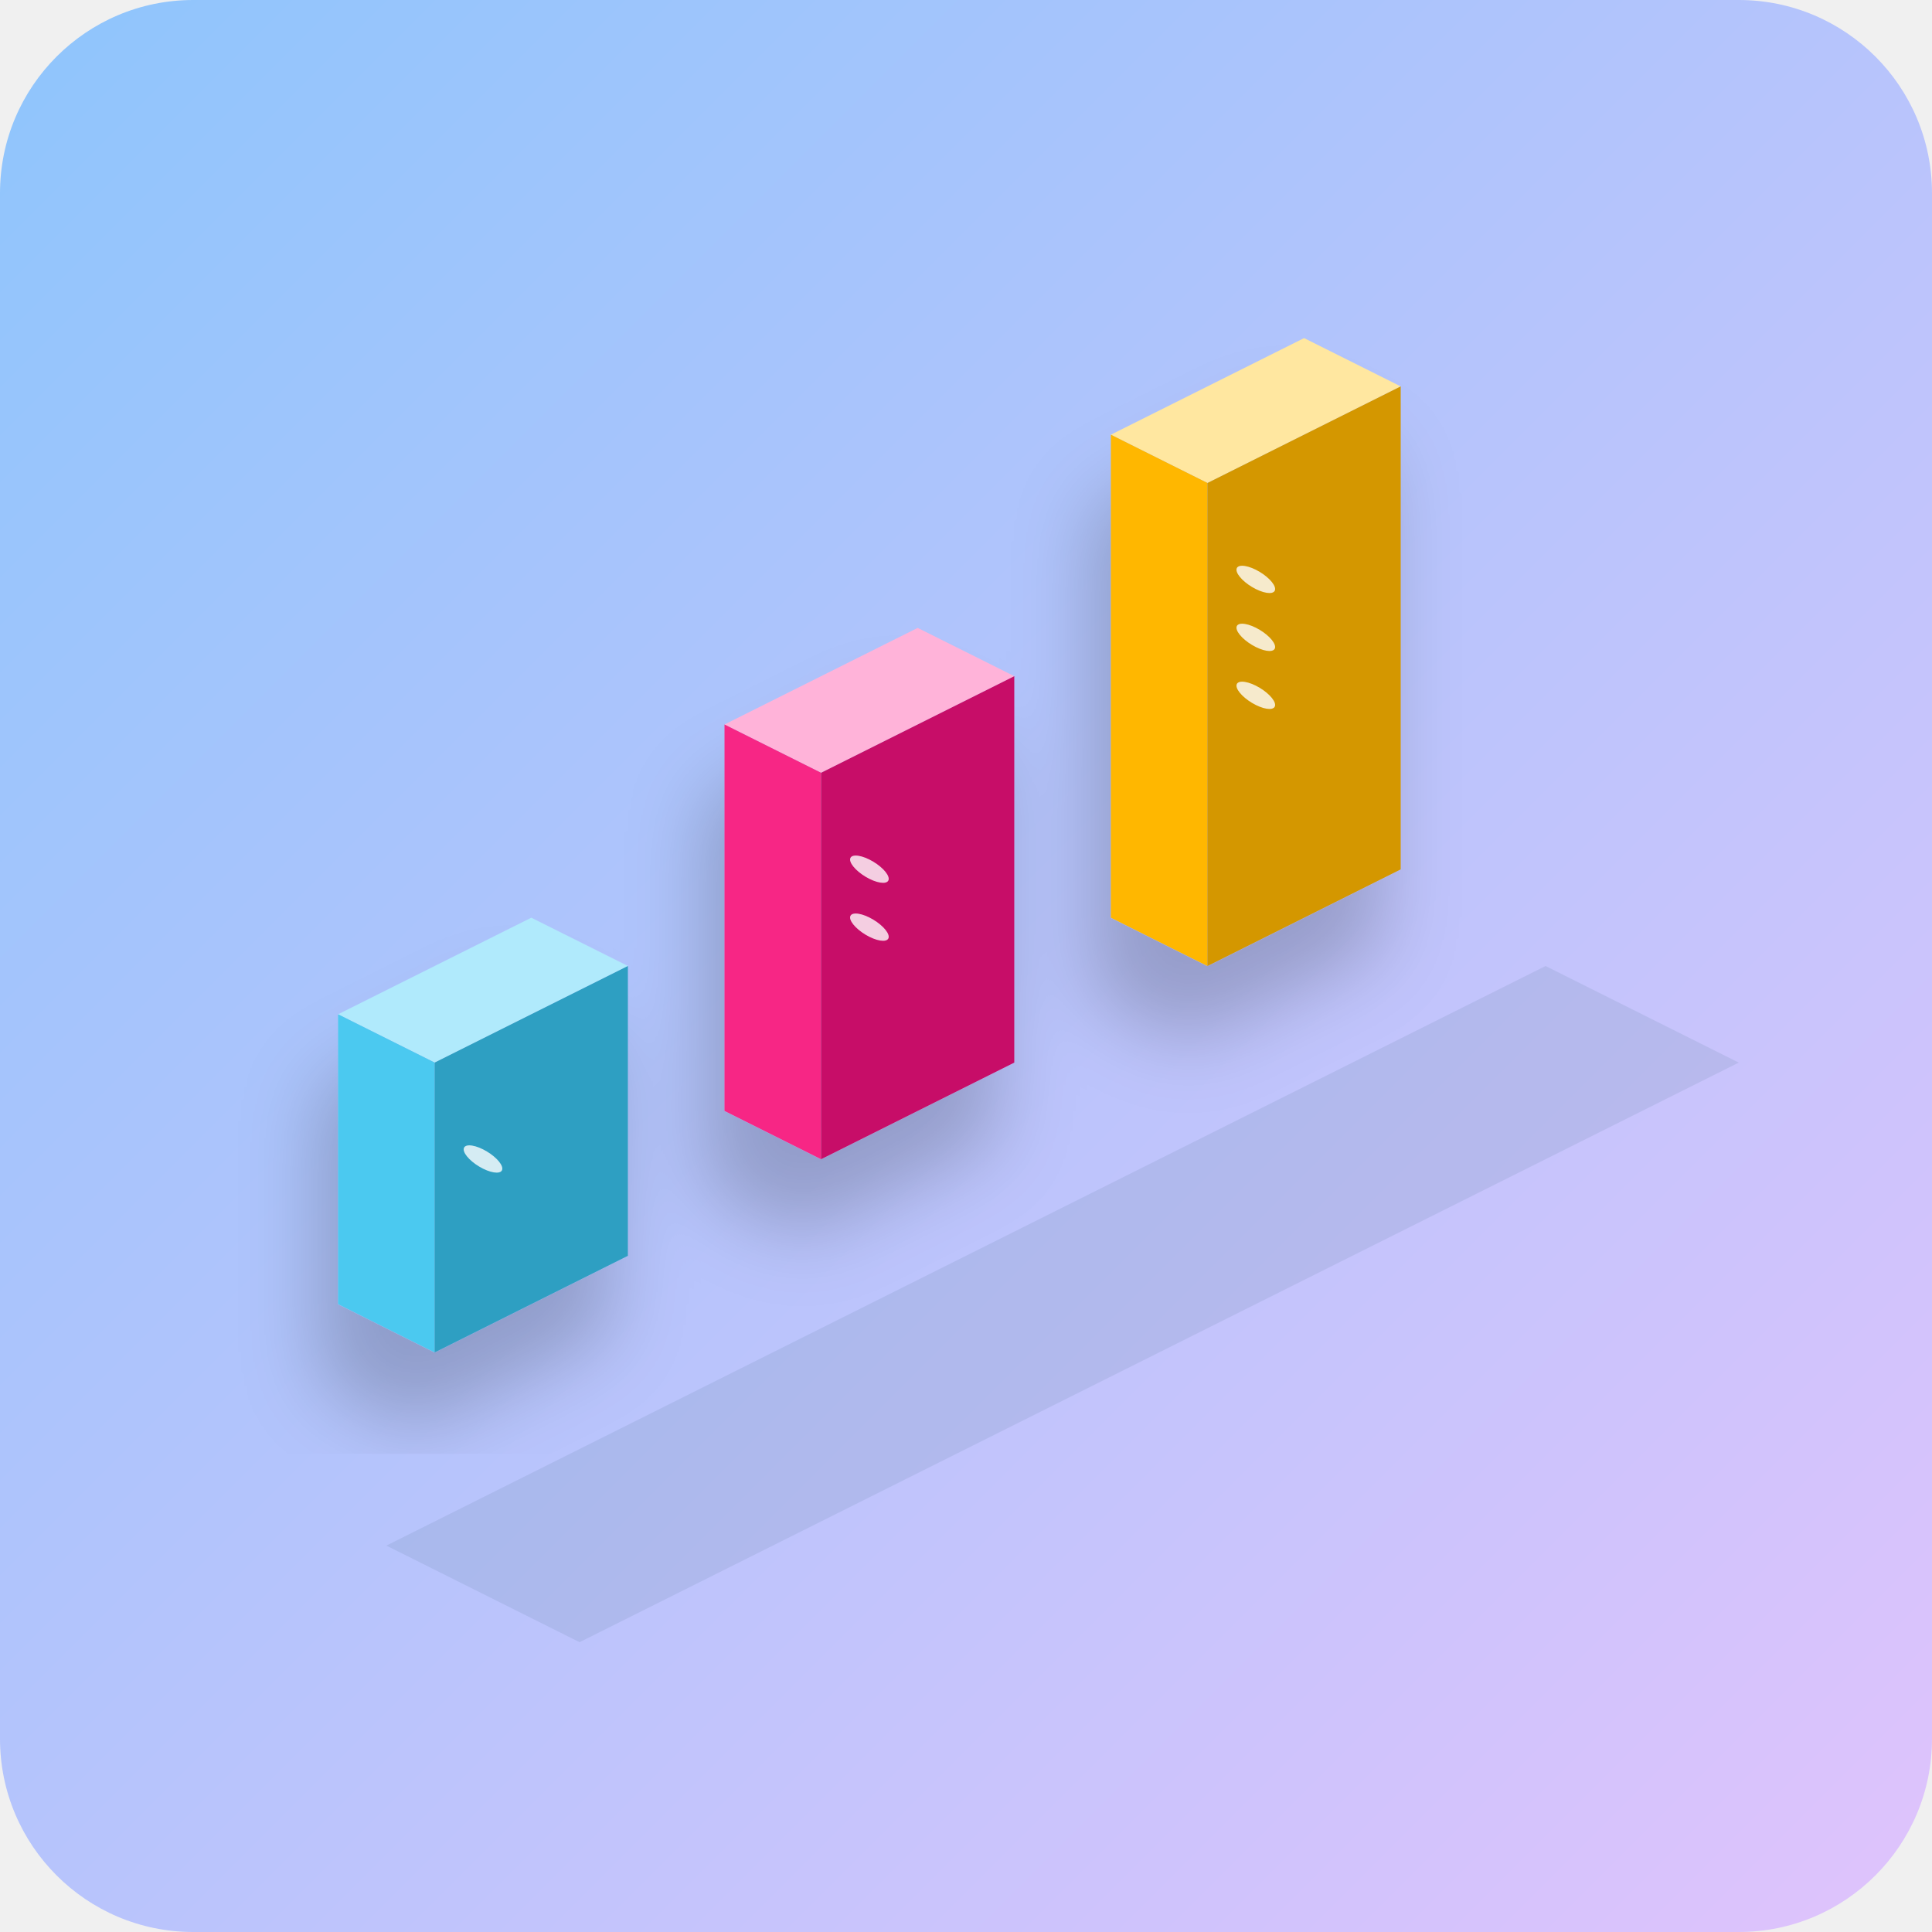
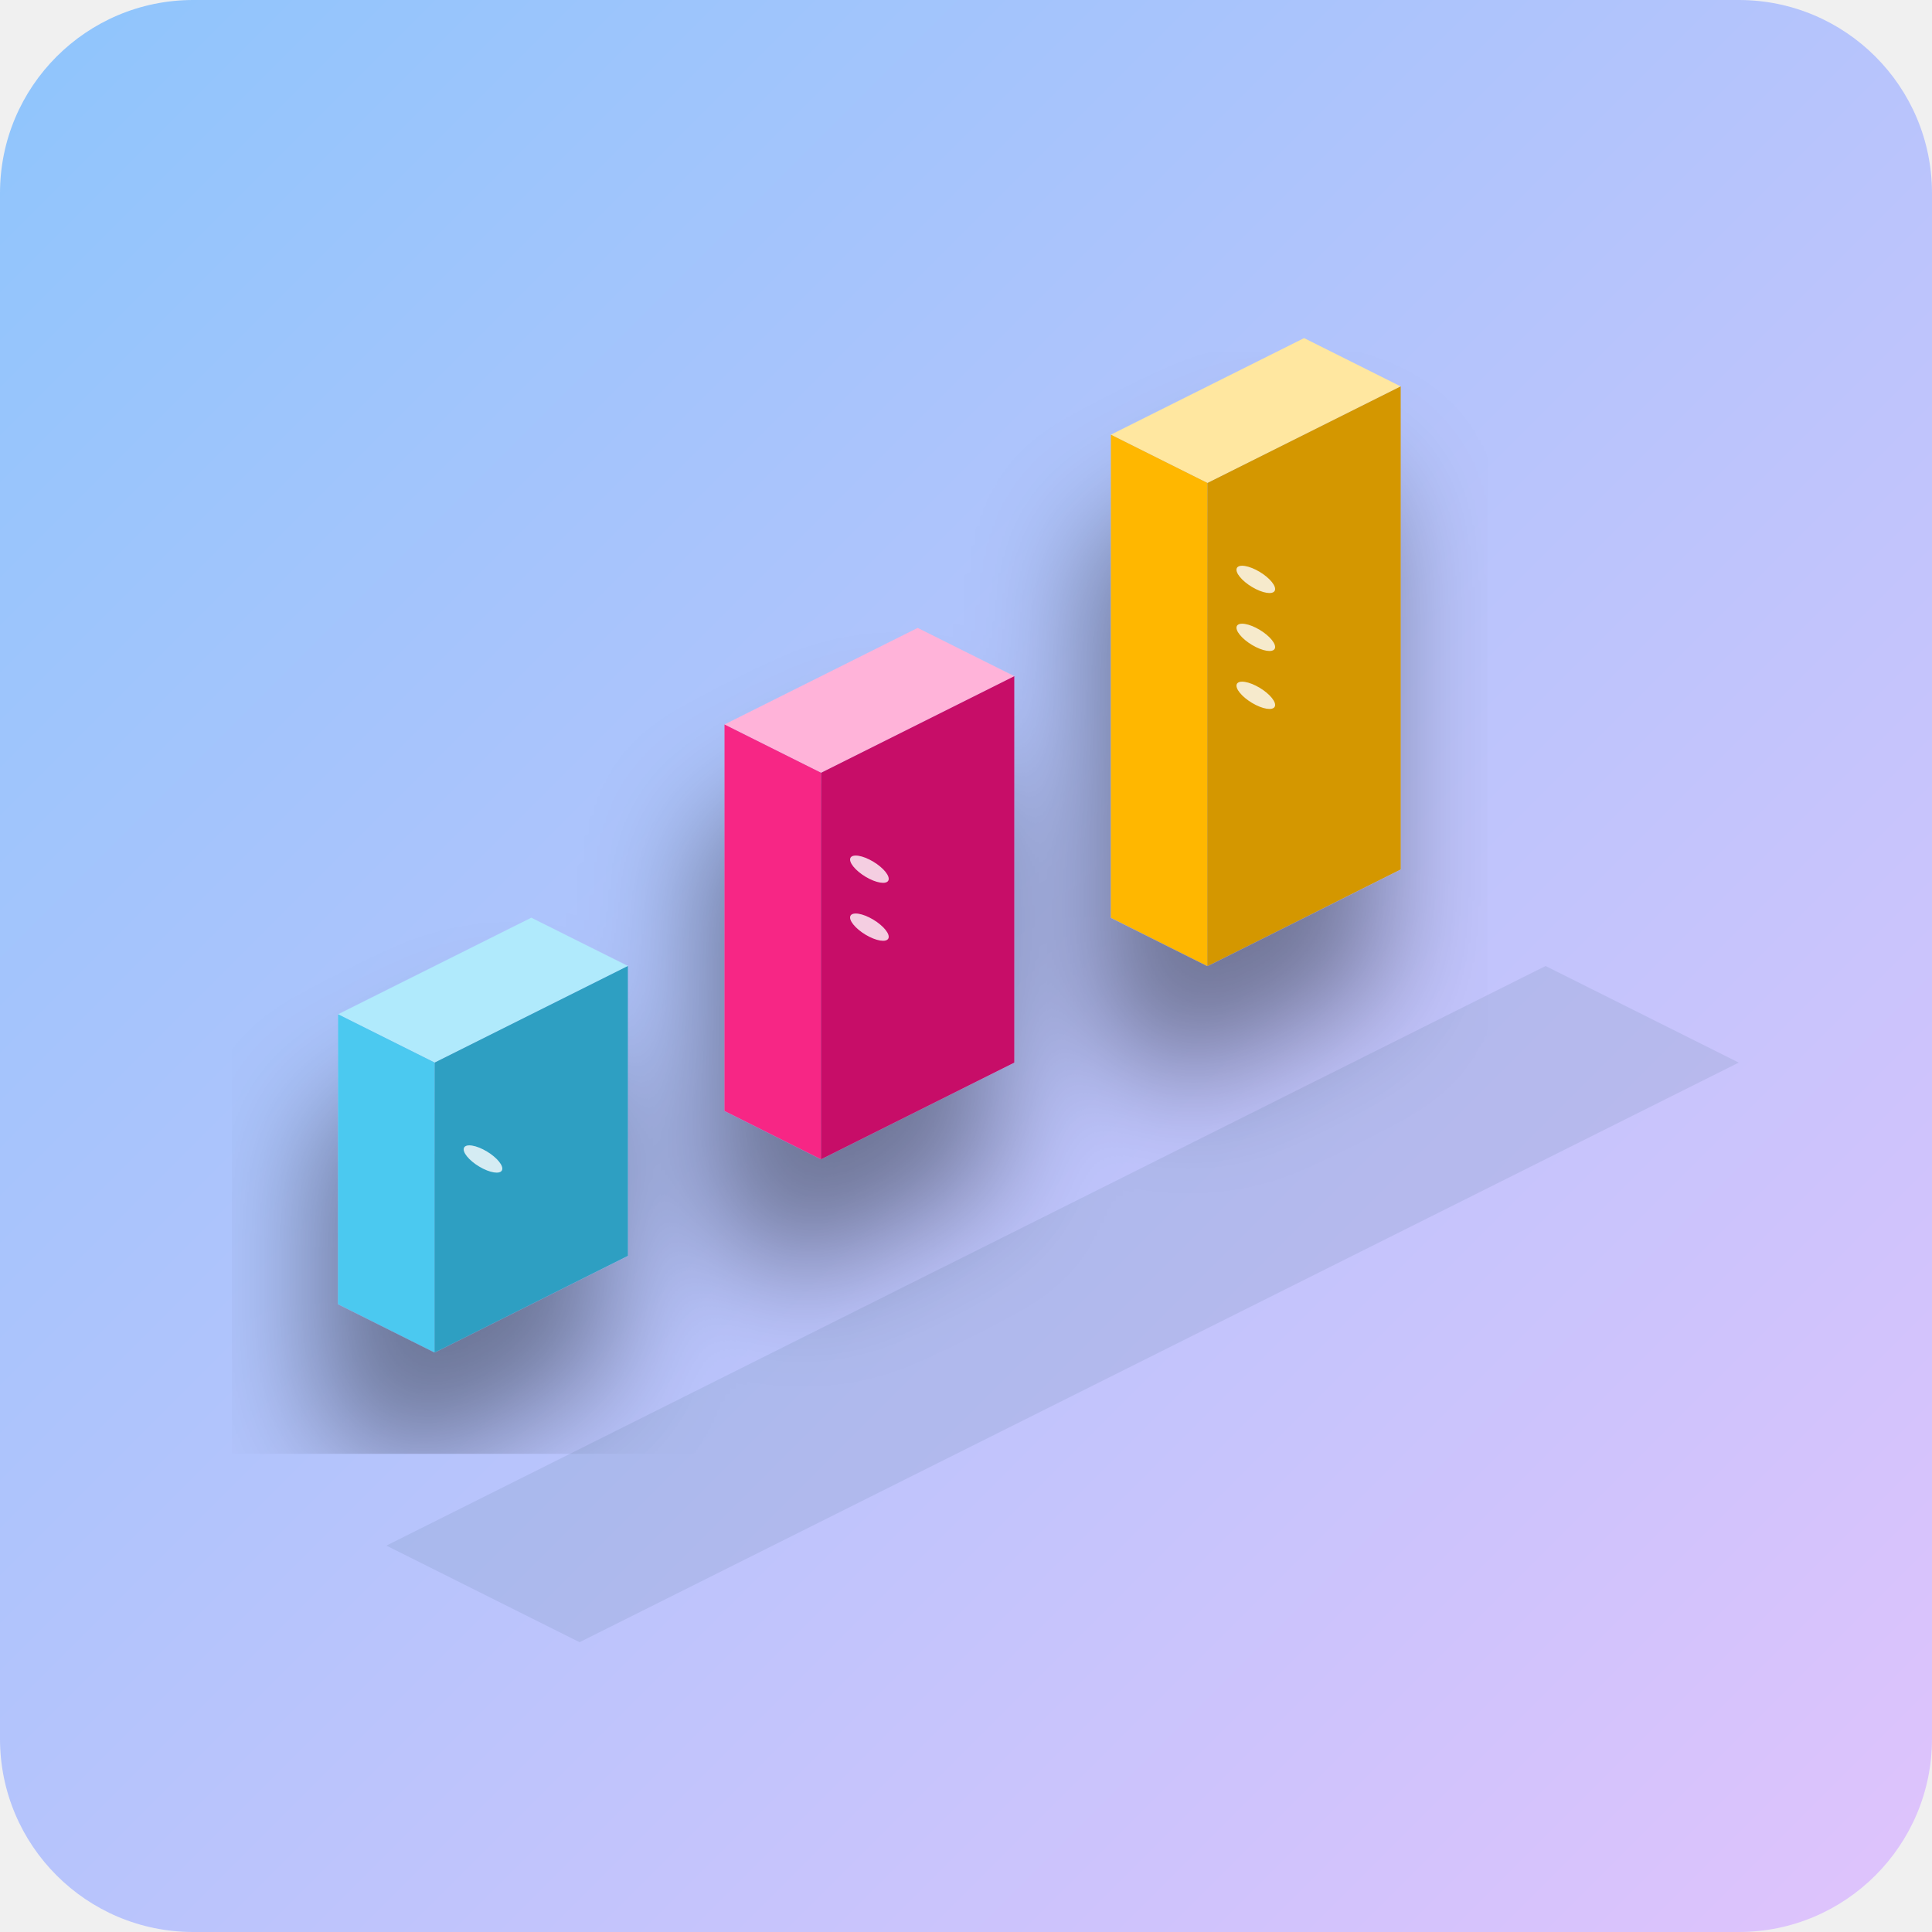
<svg xmlns="http://www.w3.org/2000/svg" viewBox="0 0 200 200">
  <defs>
    <linearGradient id="bg" x1="0%" y1="0%" x2="100%" y2="100%">
      <stop offset="0%" stop-color="#8ec5fc" />
      <stop offset="100%" stop-color="#e0c3fc" />
    </linearGradient>
    <g id="dominoS">
      <path d="M0,0 L20,-10 L30,-5 L10,5 Z" fill="#b0eafc" />
      <path d="M0,0 L10,5 L10,35 L0,30 Z" fill="#4cc9f0" />
      <path d="M10,5 L30,-5 L30,25 L10,35 Z" fill="#2d9fc2" />
      <circle cx="15" cy="15" r="2" fill="#fff" opacity="0.8" transform="skewY(26.5) scale(1, 0.5)" />
    </g>
    <g id="dominoM">
      <path d="M0,0 L20,-10 L30,-5 L10,5 Z" fill="#ffb3d9" />
      <path d="M0,0 L10,5 L10,45 L0,40 Z" fill="#f72585" />
      <path d="M10,5 L30,-5 L30,35 L10,45 Z" fill="#c70c67" />
      <circle cx="15" cy="15" r="2" fill="#fff" opacity="0.8" transform="skewY(26.5) scale(1, 0.5)" />
      <circle cx="15" cy="27" r="2" fill="#fff" opacity="0.8" transform="skewY(26.5) scale(1, 0.5)" />
    </g>
    <g id="dominoL">
      <path d="M0,0 L20,-10 L30,-5 L10,5 Z" fill="#ffe7a0" />
      <path d="M0,0 L10,5 L10,55 L0,50 Z" fill="#ffb703" />
      <path d="M10,5 L30,-5 L30,45 L10,55 Z" fill="#d49700" />
      <circle cx="15" cy="15" r="2" fill="#fff" opacity="0.8" transform="skewY(26.5) scale(1, 0.5)" />
      <circle cx="15" cy="27" r="2" fill="#fff" opacity="0.8" transform="skewY(26.5) scale(1, 0.5)" />
      <circle cx="15" cy="39" r="2" fill="#fff" opacity="0.8" transform="skewY(26.5) scale(1, 0.5)" />
    </g>
    <filter id="shadow" dx="0" dy="5" stdDeviation="5">
-       <feDropShadow dx="-2" dy="8" stdDeviation="4" flood-color="#000" flood-opacity="0.2" />
+       <feDropShadow dx="-2" dy="12" stdDeviation="6" flood-color="#000" flood-opacity="0.4" />
    </filter>
  </defs>
  <rect width="200" height="200" fill="url(#bg)" rx="20" />
  <path d="M 40,160 L 160,100 L 180,110 L 60,170 Z" fill="#5a7b9c" opacity="0.15" />
  <g filter="url(#shadow)">
    <g transform="translate(130, 95)" style="animation: fall3 2s infinite cubic-bezier(0.5, 0, 0.8, 0.2);">
      <use href="#dominoL" x="-15" y="-50" />
    </g>
    <g transform="translate(90, 115)" style="animation: fall2 2s infinite cubic-bezier(0.5, 0, 0.8, 0.2);">
      <use href="#dominoM" x="-15" y="-40" />
    </g>
    <g transform="translate(50, 135)" style="animation: fall1 2s infinite cubic-bezier(0.5, 0, 0.8, 0.2);">
      <use href="#dominoS" x="-15" y="-30" />
    </g>
  </g>
  <style>
    /* 
      Animations mapped locally to isometric rotation.
      Rotation origin is bottom center of the blocks.
    */
    @keyframes fall1 {
      0%, 10% { transform: translate(50px, 135px) rotate(0deg); }
      20%, 100% { transform: translate(50px, 135px) rotate(55deg); }
    }
    @keyframes fall2 {
      0%, 20% { transform: translate(90px, 115px) rotate(0deg); }
      30%, 100% { transform: translate(90px, 115px) rotate(55deg); }
    }
    @keyframes fall3 {
      0%, 30% { transform: translate(130px, 95px) rotate(0deg); }
      45%, 100% { transform: translate(130px, 95px) rotate(70deg); }
    }
  </style>
</svg>
